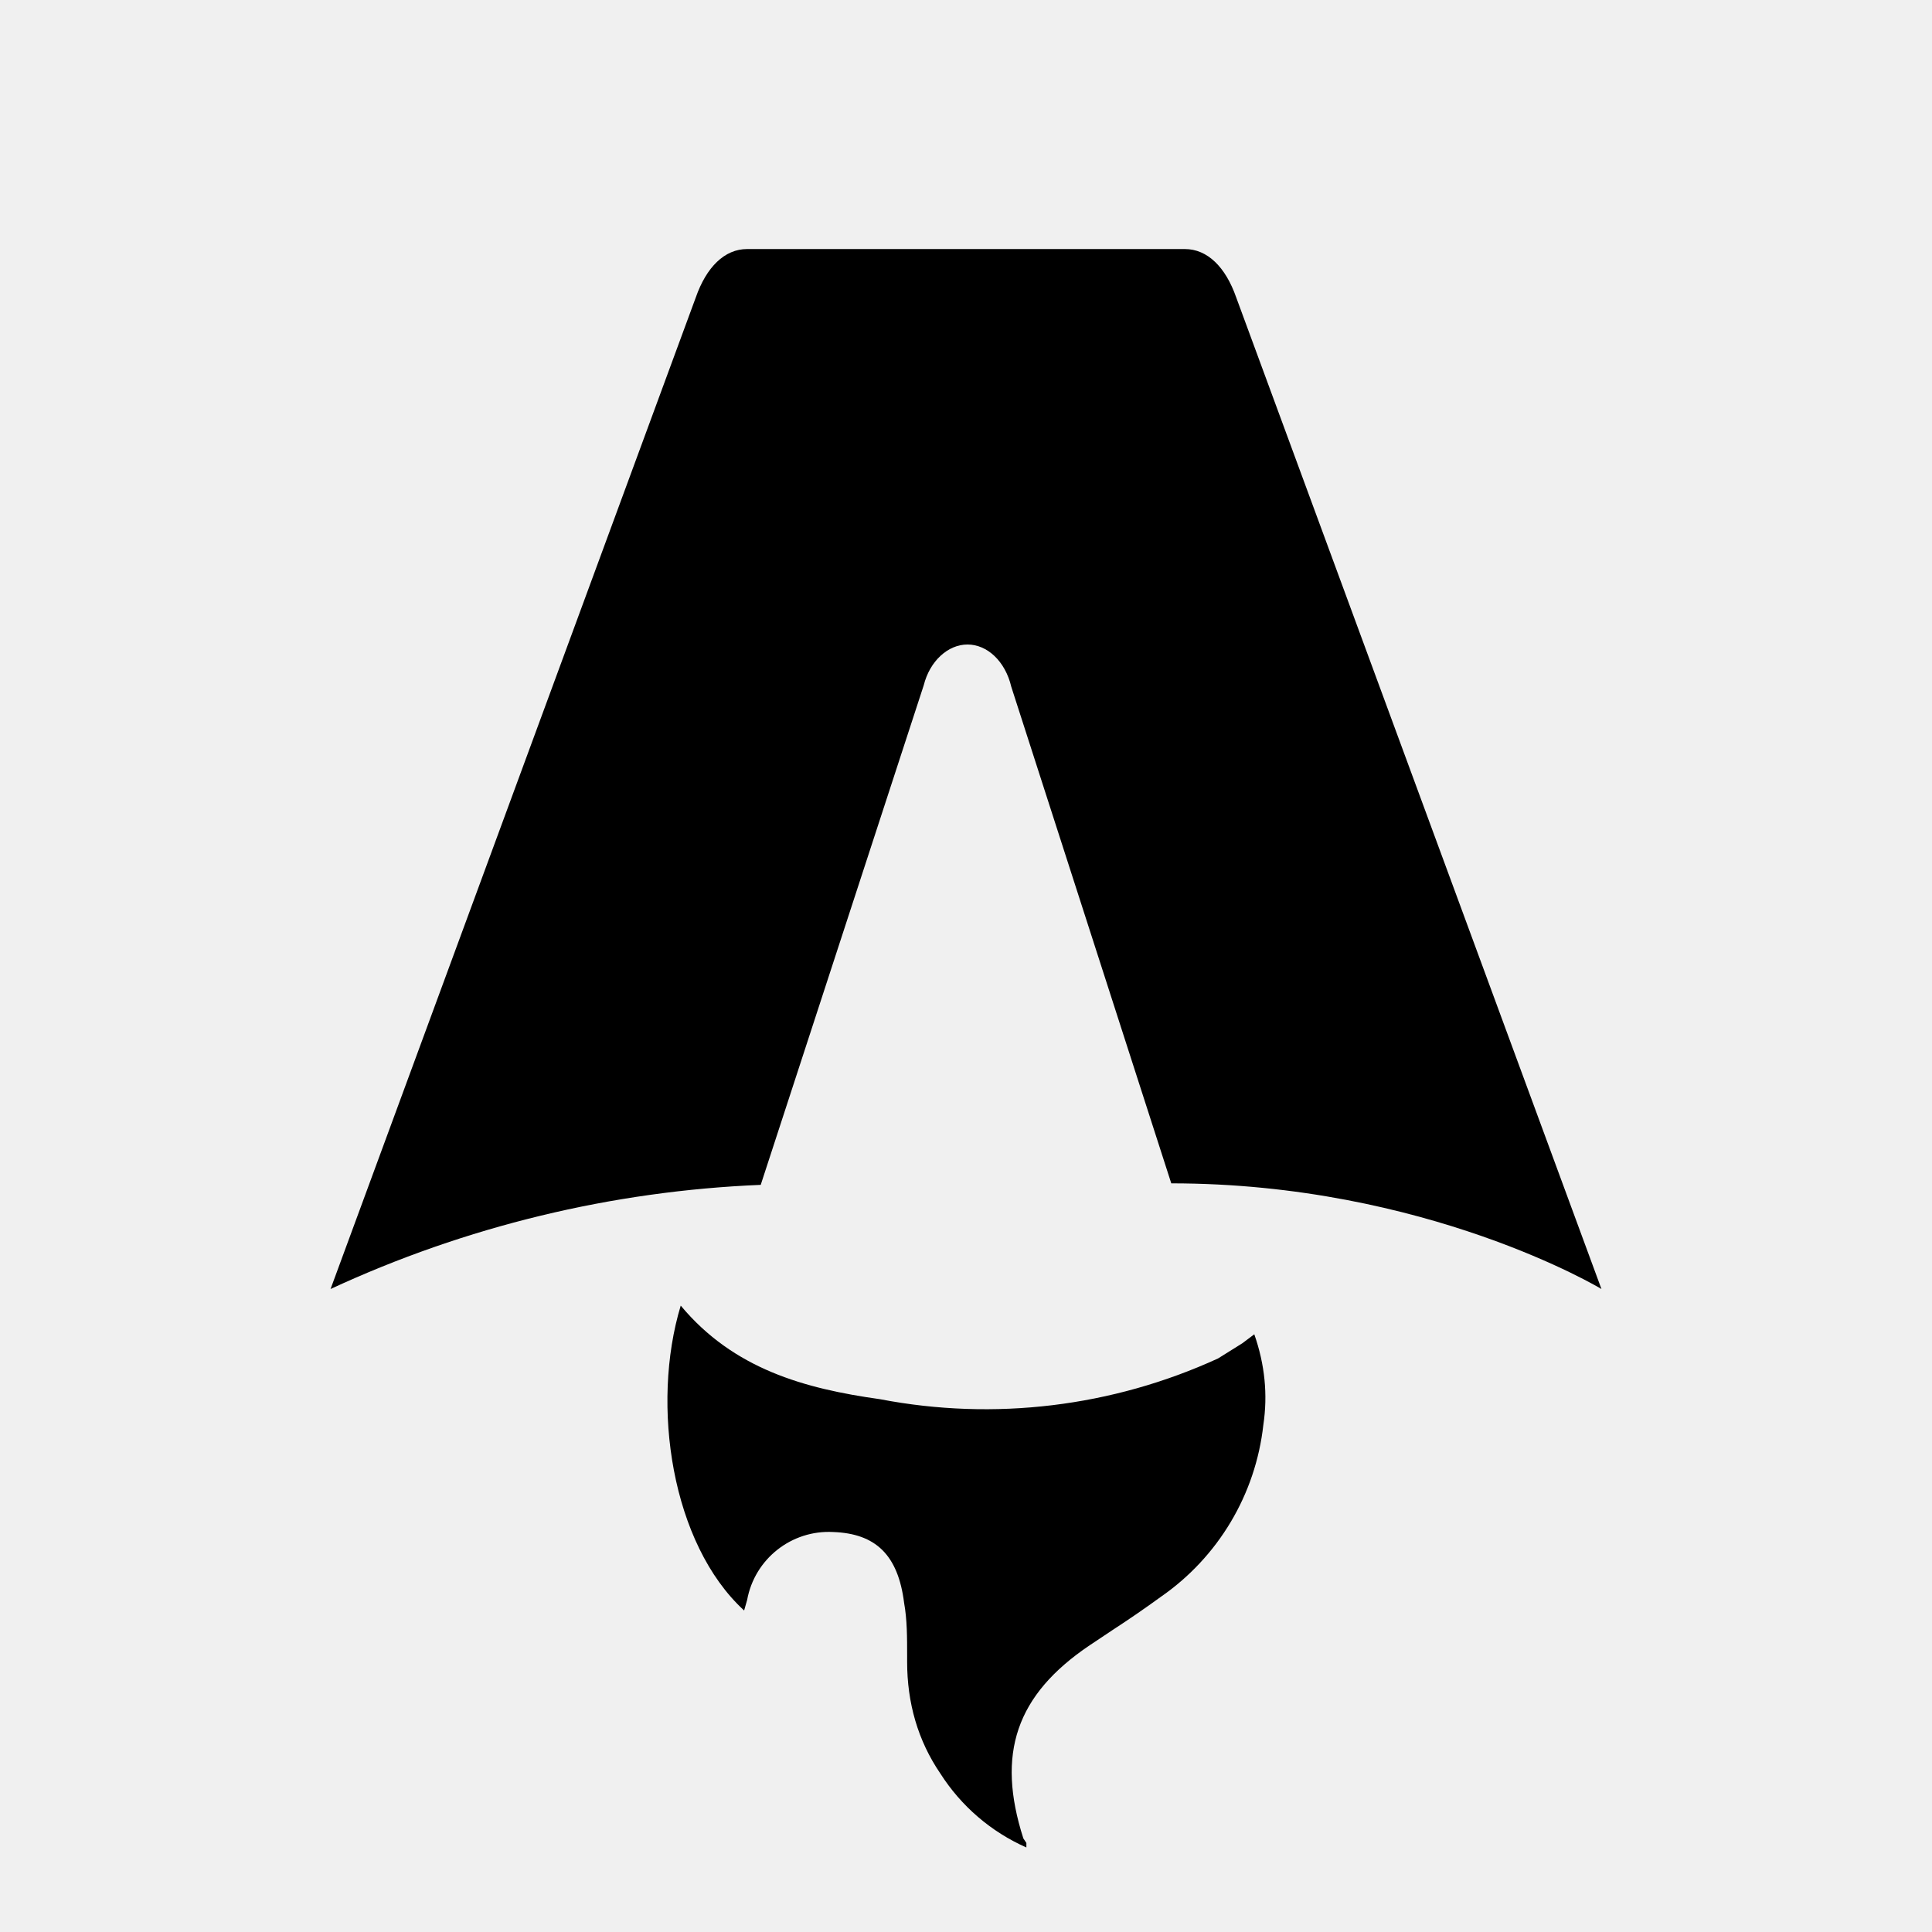
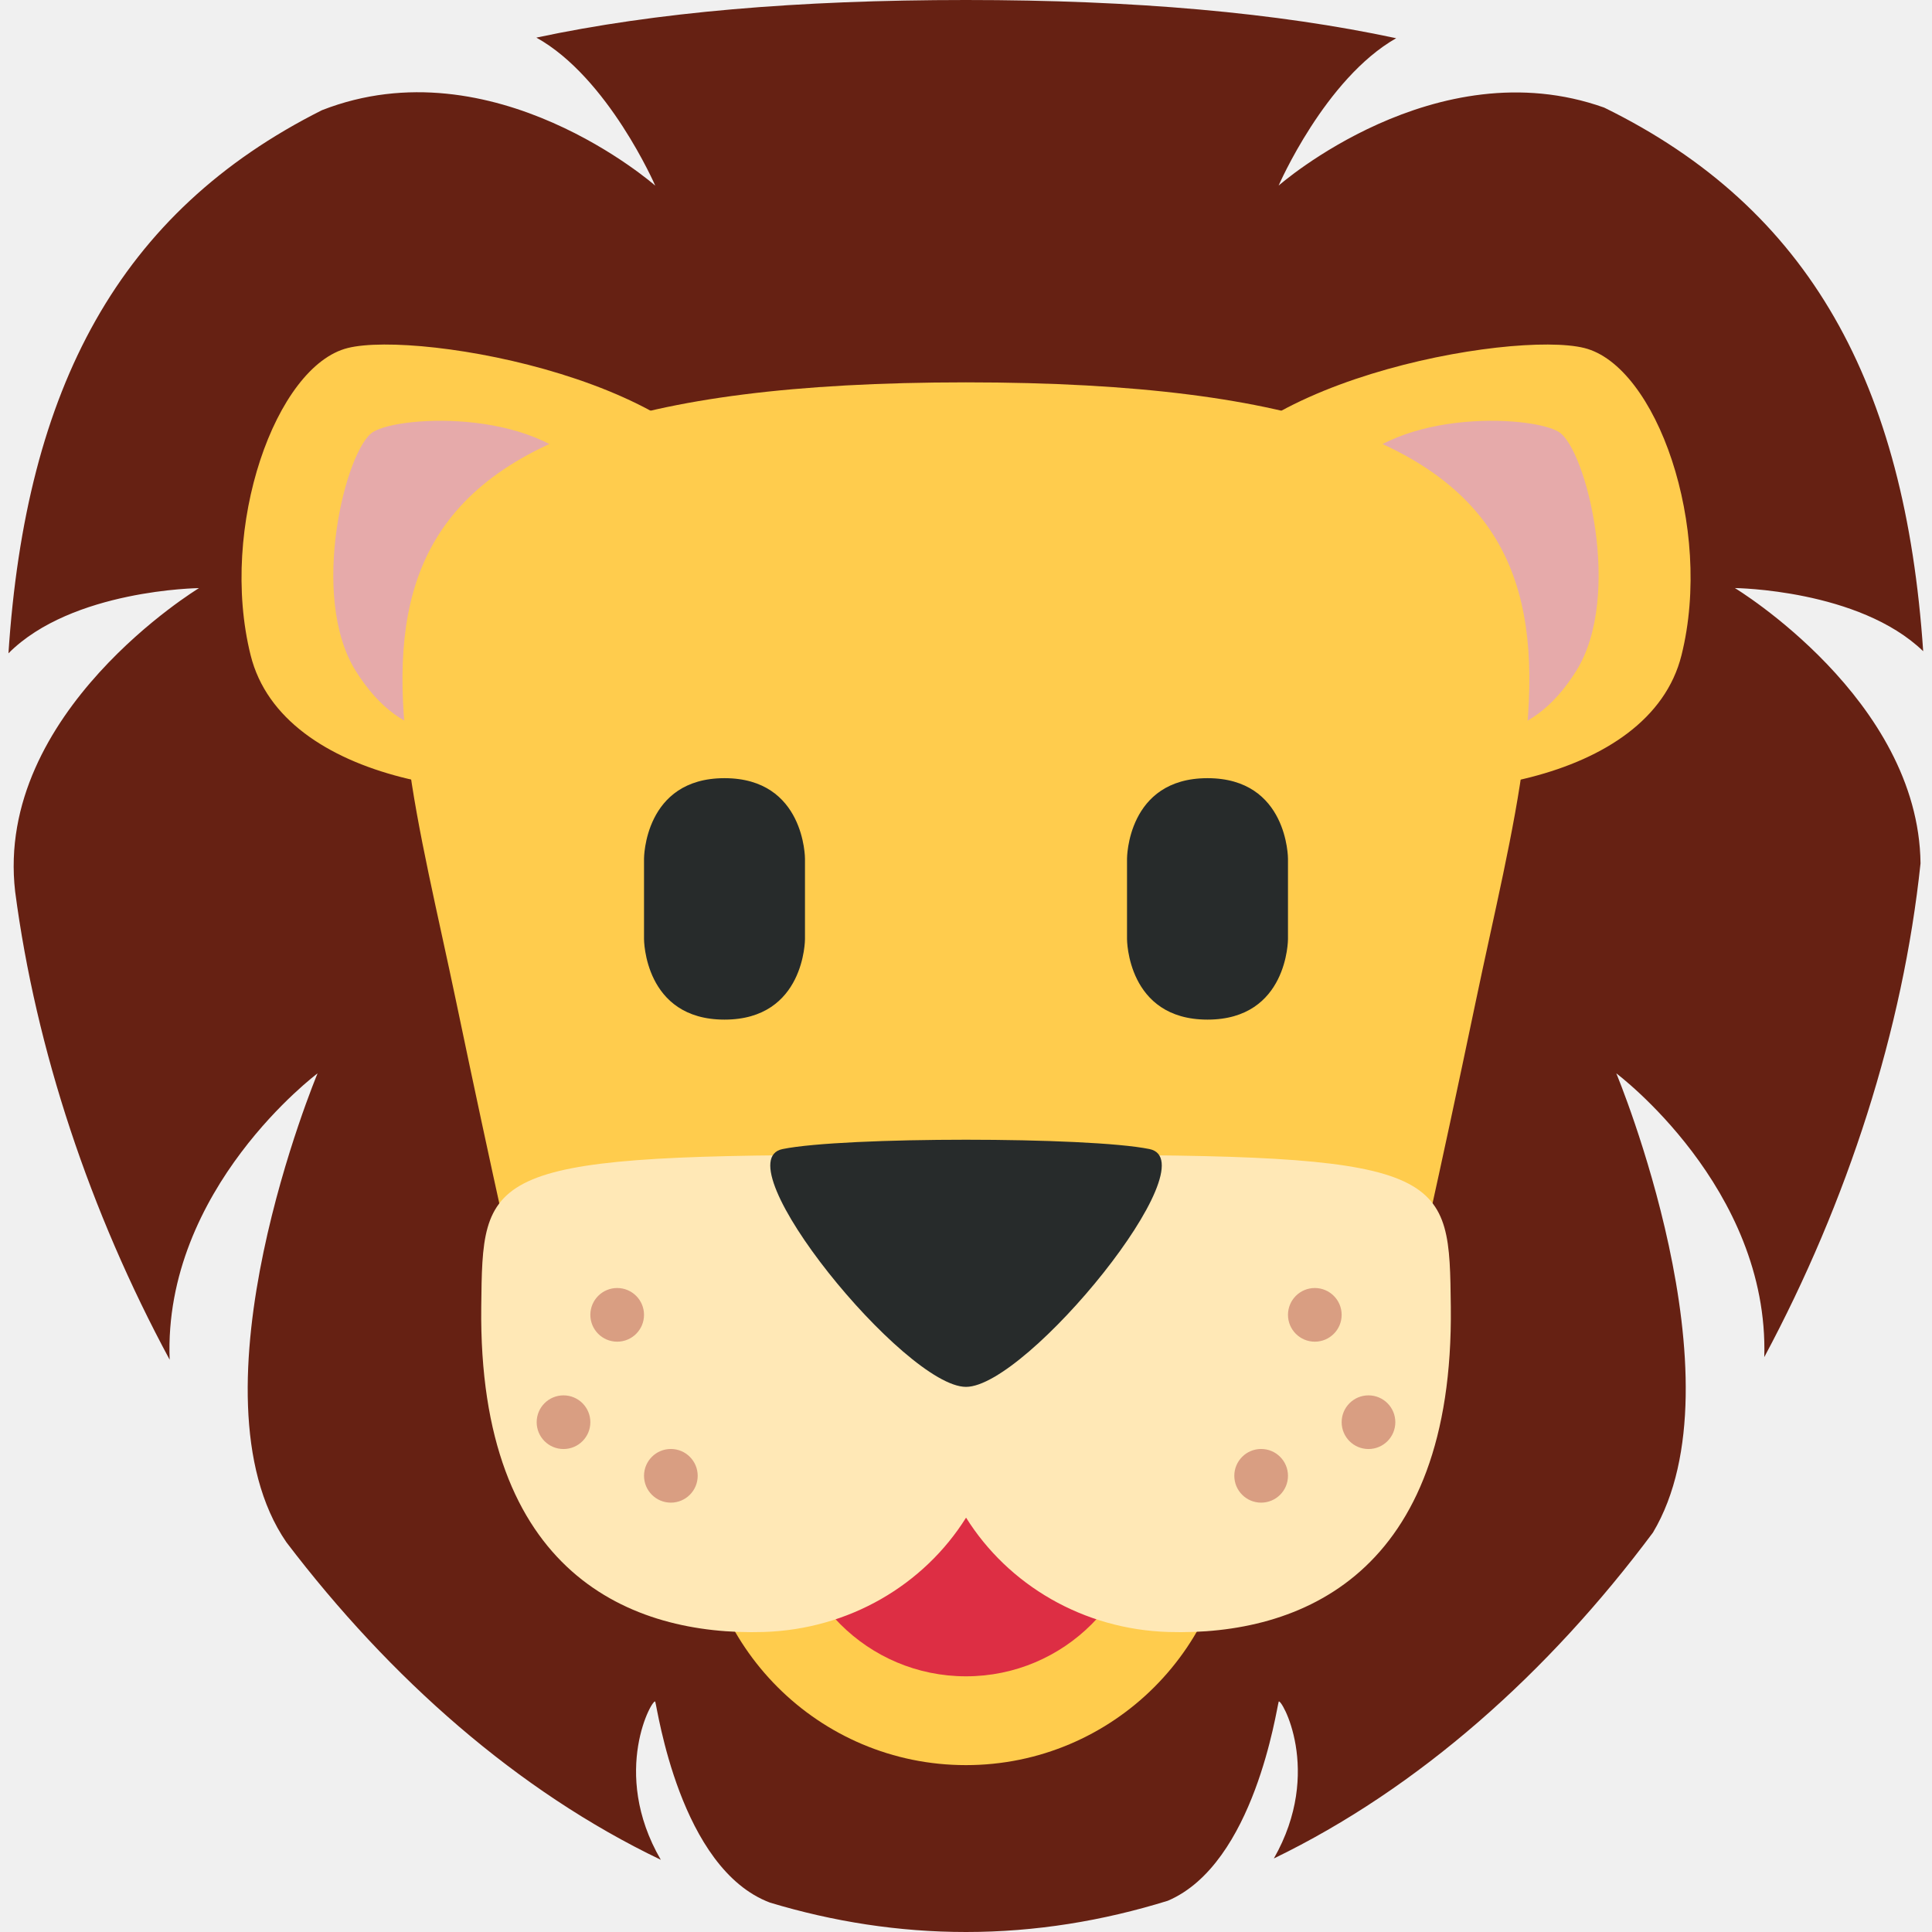
- <svg xmlns="http://www.w3.org/2000/svg" fill="none" viewBox="0 0 128 128">
-   <path d="M50.4 78.5a75.1 75.1 0 0 0-28.5 6.9l24.2-65.7c.7-2 1.9-3.2 3.4-3.2h29c1.5 0 2.7 1.2 3.4 3.2l24.2 65.7s-11.6-7-28.5-7L67 45.5c-.4-1.7-1.6-2.8-2.9-2.8-1.3 0-2.5 1.1-2.9 2.7L50.4 78.5Zm-1.1 28.2Zm-4.2-20.2c-2 6.6-.6 15.8 4.2 20.2a17.5 17.5 0 0 1 .2-.7 5.5 5.5 0 0 1 5.7-4.5c2.8.1 4.3 1.5 4.7 4.7.2 1.1.2 2.3.2 3.5v.4c0 2.7.7 5.2 2.2 7.4a13 13 0 0 0 5.7 4.9v-.3l-.2-.3c-1.8-5.6-.5-9.5 4.4-12.8l1.5-1a73 73 0 0 0 3.2-2.2 16 16 0 0 0 6.8-11.4c.3-2 .1-4-.6-6l-.8.6-1.6 1a37 37 0 0 1-22.4 2.7c-5-.7-9.7-2-13.2-6.2Z" />
-   <style>
-         path { fill: #000; }
-         @media (prefers-color-scheme: dark) {
-             path { fill: #FFF; }
-         }
-     </style>
+ <svg xmlns="http://www.w3.org/2000/svg" viewBox="0 0 32 32" id="Lion--Streamline-Twemoji" height="32" width="32">
+   <path fill="#662113" d="M28.733 9.74s2.058 0.021 3.121 1.046c-0.299 -4.419 -1.87 -7.332 -5.284 -9.004 -2.792 -0.995 -5.392 1.292 -5.392 1.292s0.766 -1.769 1.947 -2.441C21.146 0.21 18.796 0 16 0c-2.788 0 -5.142 0.202 -7.116 0.623 1.192 0.662 1.969 2.452 1.969 2.452S8.172 0.714 5.333 1.825C1.974 3.51 0.428 6.42 0.14 10.821c1.052 -1.058 3.156 -1.08 3.156 -1.08S-0.093 11.793 0.251 14.768c0.344 2.62 1.239 5.304 2.559 7.753C2.701 19.689 5.26 17.778 5.26 17.778s-2.215 5.298 -0.516 7.767c1.72 2.26 3.834 4.125 6.201 5.259 -0.849 -1.462 -0.121 -2.706 -0.092 -2.618 0.037 0.111 0.408 2.766 1.9 3.327 1.047 0.316 2.133 0.487 3.248 0.487 1.148 0 2.267 -0.184 3.343 -0.518 1.435 -0.614 1.799 -3.187 1.835 -3.296 0.028 -0.087 0.749 1.144 -0.08 2.596 2.405 -1.164 4.549 -3.078 6.279 -5.398 1.51 -2.53 -0.607 -7.606 -0.607 -7.606s2.533 1.893 2.451 4.7c1.383 -2.583 2.298 -5.426 2.588 -8.178 -0.031 -2.721 -3.075 -4.56 -3.075 -4.56z" stroke-width="0.889" />
+   <path fill="#ffcc4d" d="M12.319 8.44c0.53 2.126 0.142 3.931 -1.983 4.46 -2.126 0.53 -5.656 0.077 -6.185 -2.048 -0.53 -2.126 0.417 -4.791 1.609 -5.088 1.192 -0.297 6.03 0.551 6.559 2.676zm8.092 16.384c0 2.436 -1.975 4.412 -4.412 4.412s-4.412 -1.976 -4.412 -4.412c0 -2.436 1.976 -4.412 4.412 -4.412 2.436 0 4.412 1.975 4.412 4.412z" stroke-width="0.889" />
+   <path fill="#dd2e44" d="M18.941 24.824c0 1.624 -1.316 2.941 -2.941 2.941s-2.941 -1.316 -2.941 -2.941c0 -1.624 1.316 -2.942 2.941 -2.942s2.941 1.318 2.941 2.942z" stroke-width="0.889" />
+   <path fill="#e6aaaa" d="M9.824 7.997c0.774 1.238 0.397 2.87 -0.841 3.644 -1.239 0.774 -2.318 0.708 -3.092 -0.53 -0.774 -1.239 -0.165 -3.672 0.288 -3.956 0.453 -0.284 2.871 -0.398 3.645 0.841z" stroke-width="0.889" />
+   <path fill="#ffcc4d" d="M19.681 8.44c-0.53 2.126 -0.141 3.931 1.984 4.46 2.126 0.53 5.656 0.077 6.186 -2.048 0.53 -2.126 -0.418 -4.791 -1.61 -5.088 -1.193 -0.297 -6.032 0.551 -6.56 2.676z" stroke-width="0.889" />
+   <path fill="#e6aaaa" d="M22.176 7.997c-0.774 1.238 -0.397 2.87 0.84 3.644 1.239 0.774 2.318 0.708 3.092 -0.53 0.774 -1.239 0.164 -3.672 -0.288 -3.956 -0.453 -0.284 -2.87 -0.398 -3.644 0.841z" stroke-width="0.889" />
+   <path fill="#ffcc4d" d="M16 6.333h-0.002C4.593 6.334 6.333 10.74 7.556 16.593 8.778 22.444 9.23 24 9.23 24h13.536s0.453 -1.556 1.676 -7.407C25.664 10.74 27.404 6.334 16 6.333z" stroke-width="0.889" />
+   <path fill="#272b2b" d="M10.667 14.222s0 -1.333 1.333 -1.333S13.333 14.222 13.333 14.222v1.333s0 1.333 -1.333 1.333 -1.333 -1.333 -1.333 -1.333V14.222zm8 0s0 -1.333 1.333 -1.333S21.333 14.222 21.333 14.222v1.333s0 1.333 -1.333 1.333 -1.333 -1.333 -1.333 -1.333V14.222z" stroke-width="0.889" />
+   <path fill="#ffe8b6" d="M17.927 19.13c-1.42 0 -1.231 0.754 -1.927 1.878 -0.696 -1.125 -0.508 -1.878 -1.927 -1.878 -6.102 0 -6.077 0.333 -6.102 2.514 -0.052 4.432 2.491 5.451 4.673 5.387 1.42 -0.043 2.661 -0.782 3.357 -1.894 0.696 1.112 1.937 1.852 3.356 1.894 2.182 0.064 4.724 -0.954 4.673 -5.387 -0.026 -2.18 -0.001 -2.514 -6.103 -2.514z" stroke-width="0.889" />
+   <path fill="#272b2b" d="M12.962 19.032c-1.013 0.207 2.026 3.939 3.038 3.939s4.052 -3.732 3.039 -3.939c-1.013 -0.206 -5.065 -0.206 -6.077 0z" stroke-width="0.889" />
+   <path fill="#d99e82" d="M9.778 21.778a0.444 0.444 0 1 0 0.889 0 0.444 0.444 0 1 0 -0.889 0" stroke-width="0.889" />
+   <path fill="#d99e82" d="M8.889 23.556a0.444 0.444 0 1 0 0.889 0 0.444 0.444 0 1 0 -0.889 0" stroke-width="0.889" />
+   <path fill="#d99e82" d="M10.667 24.444a0.444 0.444 0 1 0 0.889 0 0.444 0.444 0 1 0 -0.889 0" stroke-width="0.889" />
+   <path fill="#d99e82" d="M21.333 21.778a0.444 0.444 0 1 0 0.889 0 0.444 0.444 0 1 0 -0.889 0" stroke-width="0.889" />
+   <path fill="#d99e82" d="M22.222 23.556a0.444 0.444 0 1 0 0.889 0 0.444 0.444 0 1 0 -0.889 0" stroke-width="0.889" />
+   <path fill="#d99e82" d="M20.444 24.444a0.444 0.444 0 1 0 0.889 0 0.444 0.444 0 1 0 -0.889 0" stroke-width="0.889" />
</svg>
